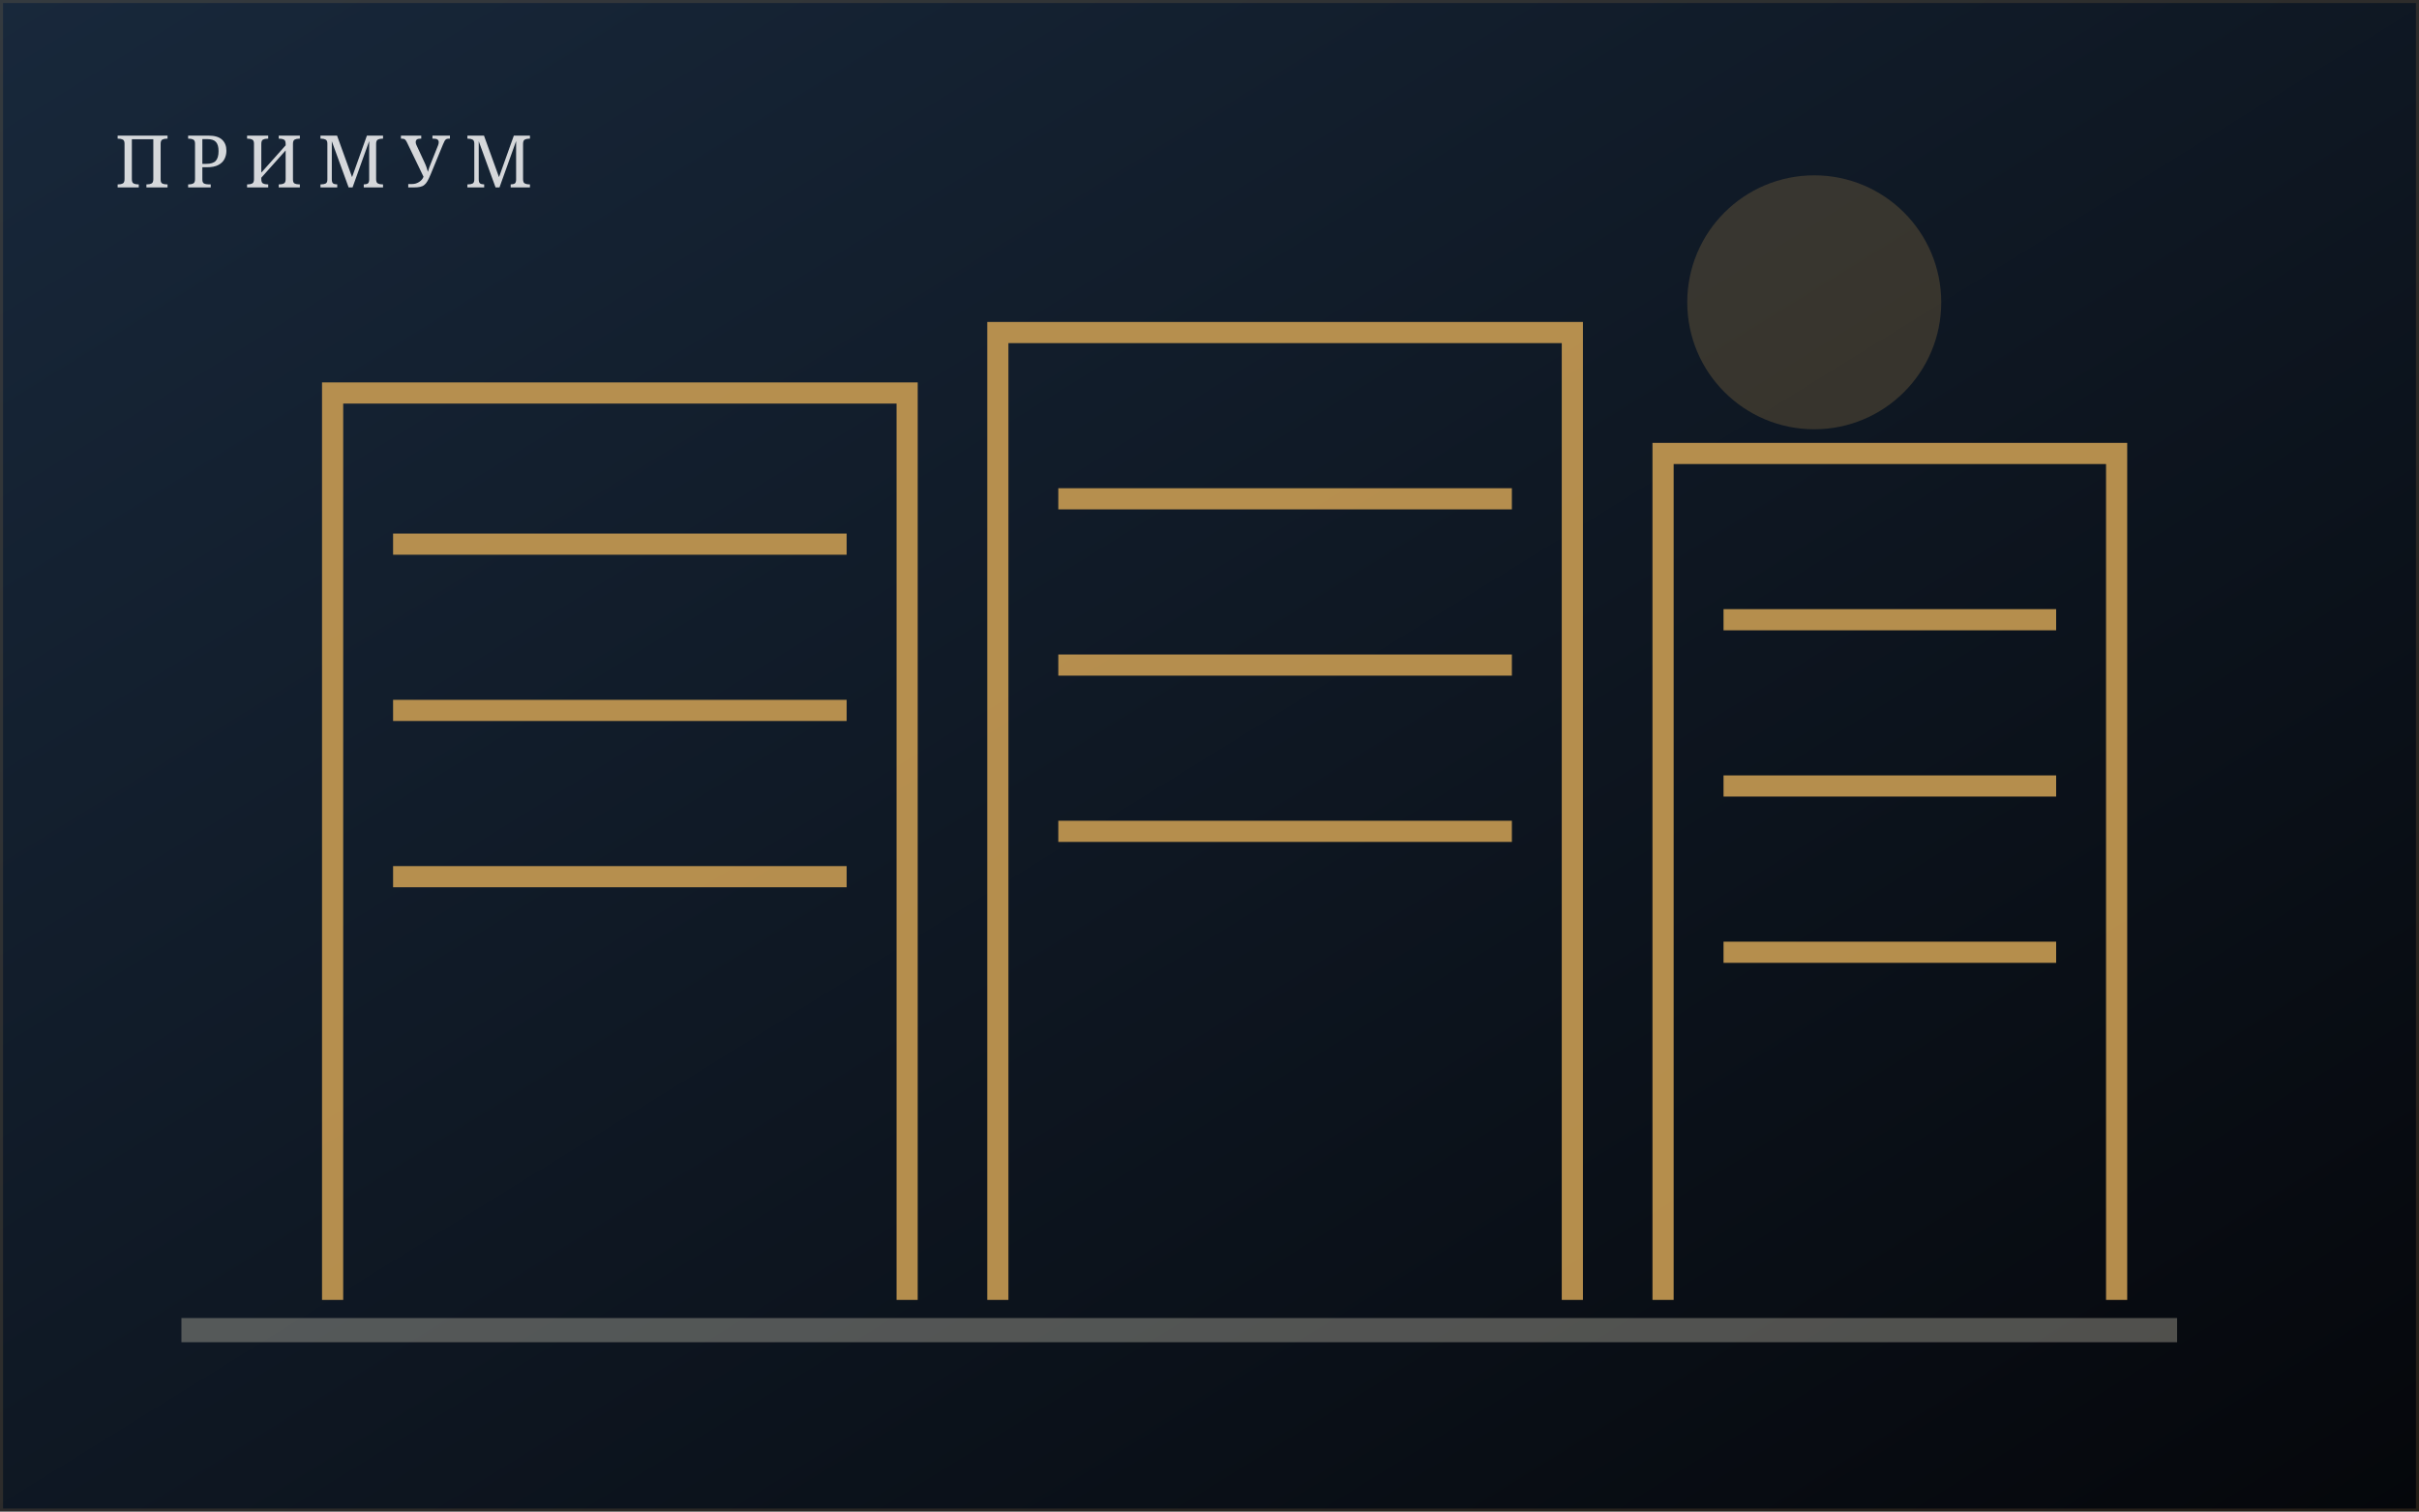
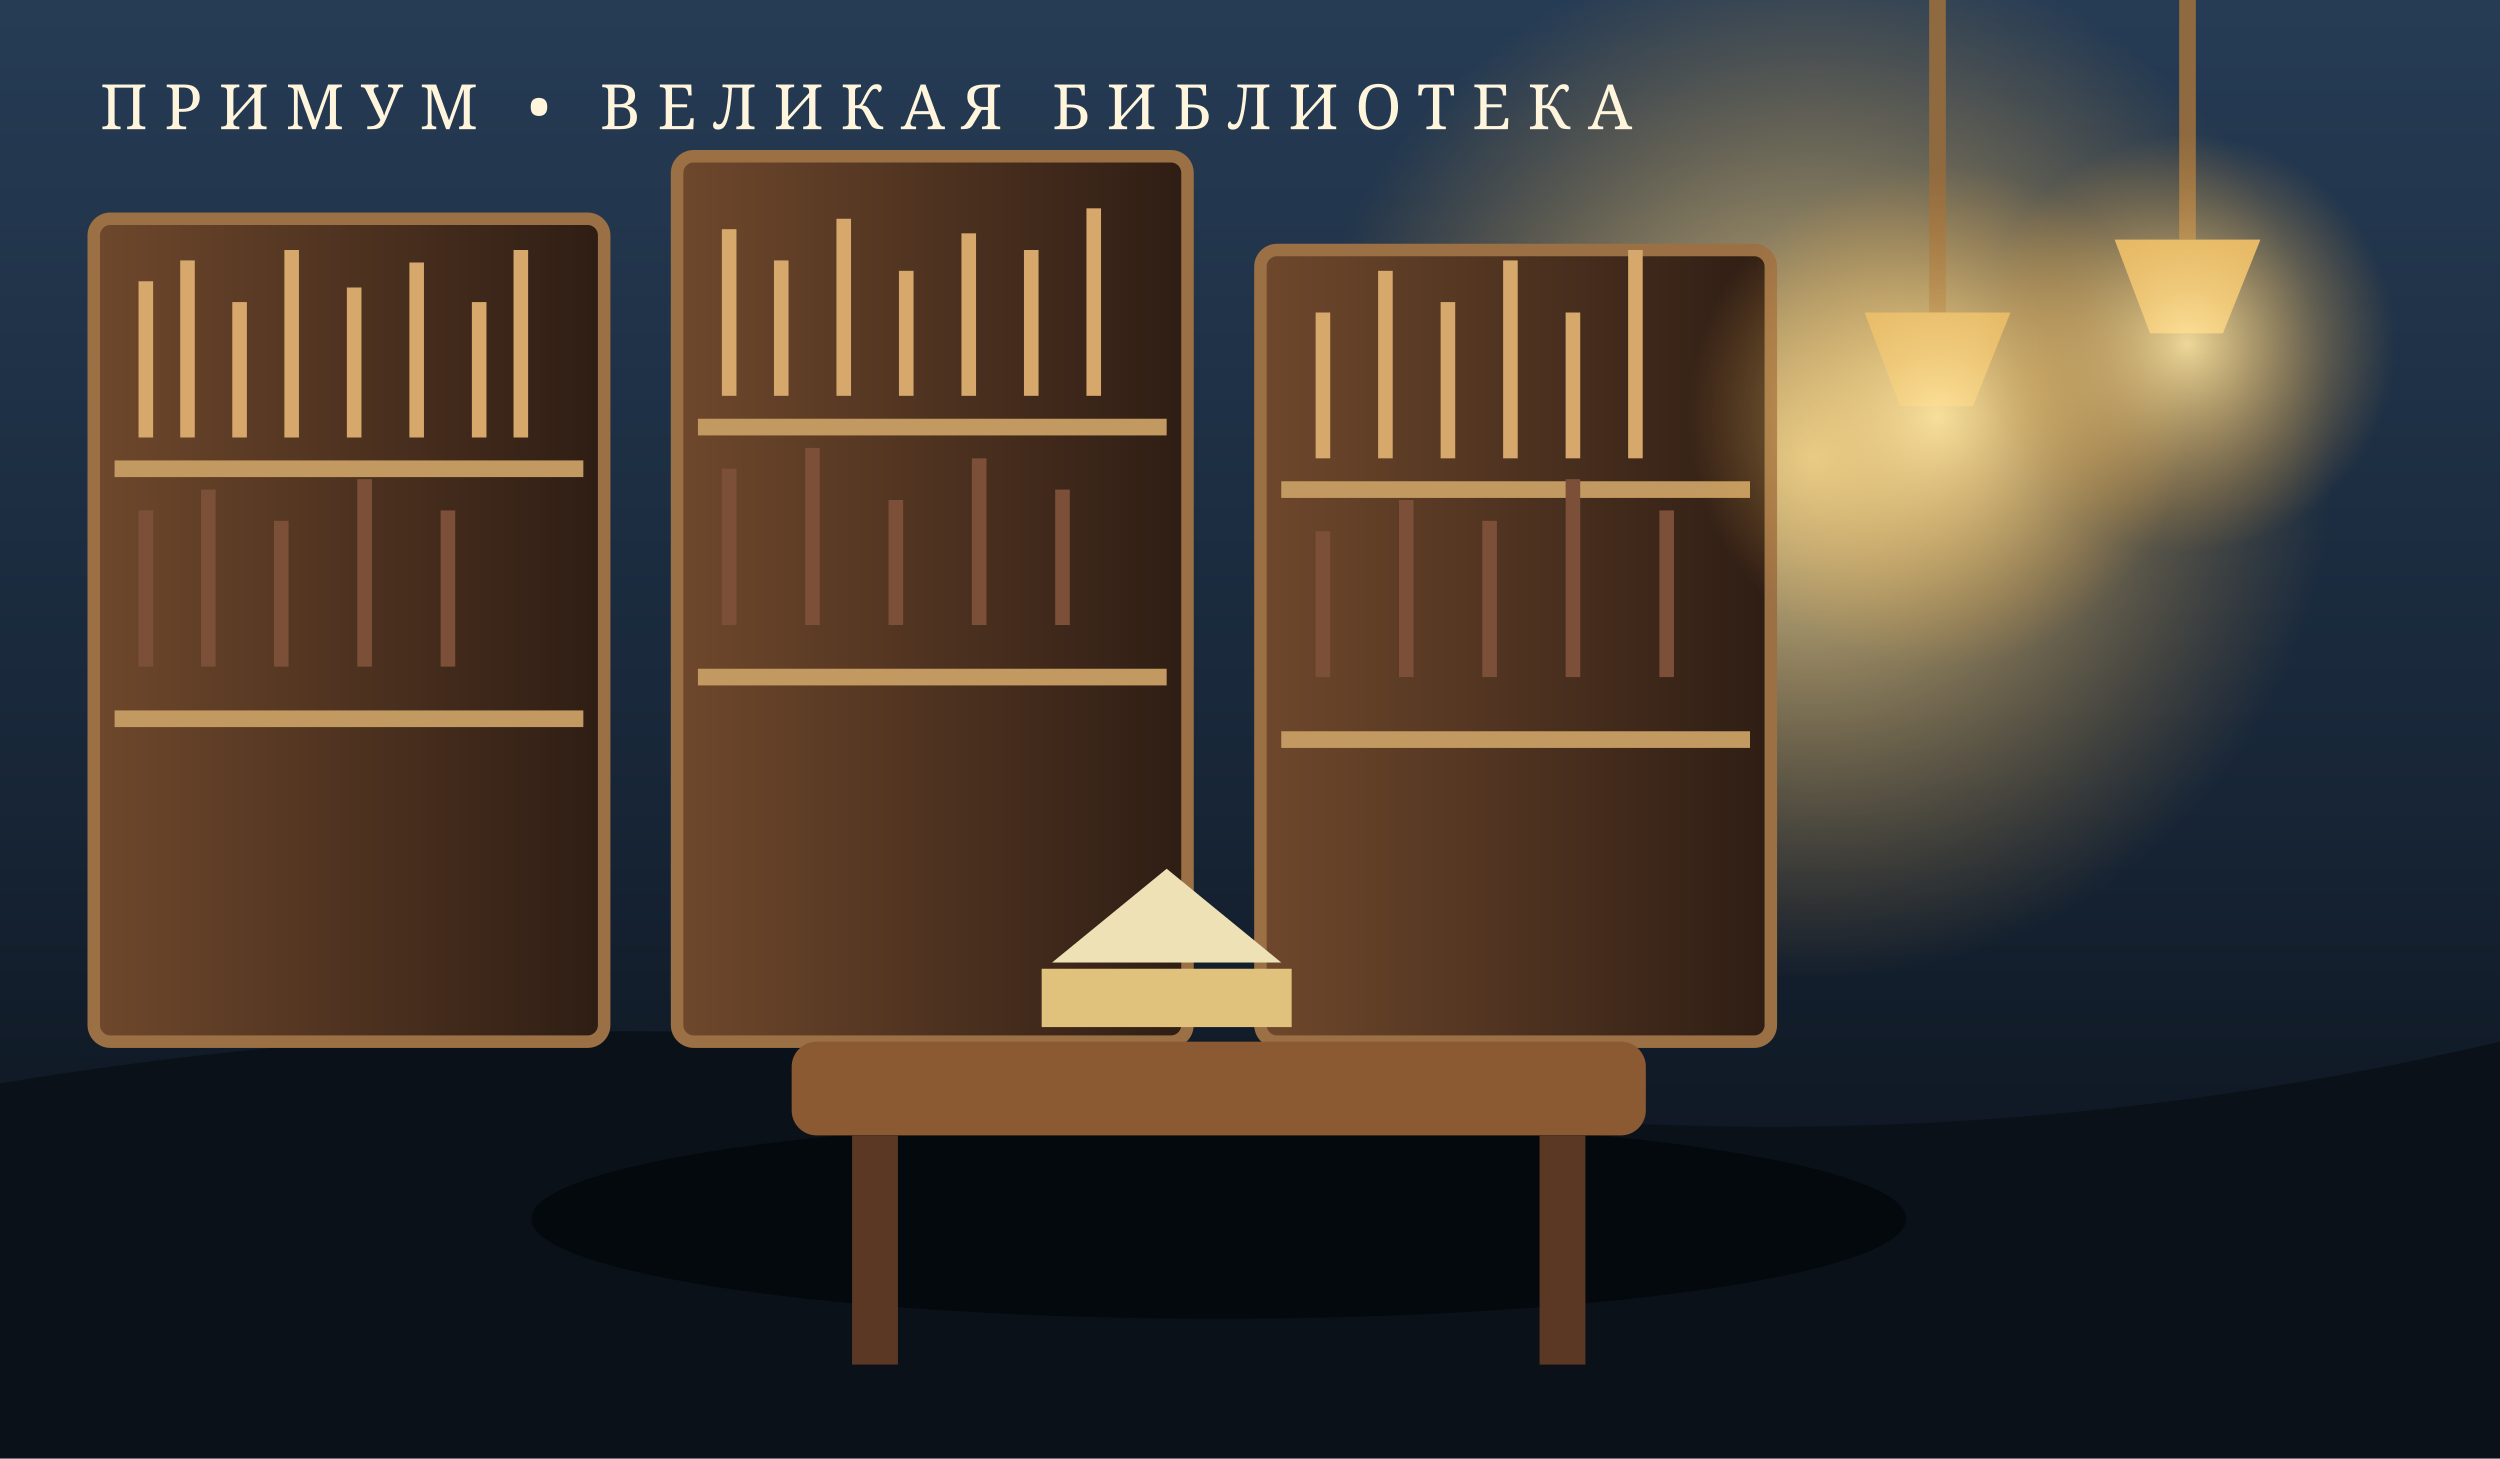
- <svg xmlns="http://www.w3.org/2000/svg" viewBox="0 0 800 500" preserveAspectRatio="xMidYMid slice">
+ <svg xmlns="http://www.w3.org/2000/svg" viewBox="0 0 1200 700" preserveAspectRatio="xMidYMid slice">
  <defs>
-     <linearGradient id="g" x1="0" y1="0" x2="1" y2="1">
-       <stop stop-color="#18283b" />
-       <stop offset="1" stop-color="#05070b" />
+     <linearGradient id="bg" x2="0" y2="1">
+       <stop stop-color="#263c55" />
+       <stop offset=".55" stop-color="#172536" />
+       <stop offset="1" stop-color="#080c13" />
    </linearGradient>
+     <linearGradient id="wood">
+       <stop stop-color="#6f482c" />
+       <stop offset="1" stop-color="#2e1d14" />
+     </linearGradient>
+     <radialGradient id="lamp">
+       <stop stop-color="#ffe6a0" stop-opacity=".9" />
+       <stop offset="1" stop-color="#d99b3e" stop-opacity="0" />
+     </radialGradient>
  </defs>
-   <rect width="800" height="500" fill="url(#g)" />
-   <rect width="800" height="500" fill="url(#g)" opacity=".25" />
-   <g fill="none" stroke="#c89b52" stroke-width="7" opacity=".9">
-     <path d="M110 430V130h190v300M330 430V110h190v320M550 430V150h150v280" />
-     <path d="M130 180h150M130 235h150M130 290h150M350 165h150M350 220h150M350 275h150M570 205h110M570 260h110M570 315h110" />
+   <rect width="1200" height="700" fill="url(#bg)" />
+   <circle cx="870" cy="220" r="250" fill="url(#lamp)" />
+   <path d="M0 520Q300 470 600 520T1200 500V700H0Z" fill="#0b1119" />
+   <g fill="url(#wood)" stroke="#9b7045" stroke-width="6">
+     <rect x="45" y="105" width="245" height="395" rx="8" />
+     <rect x="325" y="75" width="245" height="425" rx="8" />
+     <rect x="605" y="120" width="245" height="380" rx="8" />
  </g>
-   <path d="M60 440h660" stroke="#d8d0bc" stroke-width="8" opacity=".35" />
-   <circle cx="600" cy="100" r="42" fill="#c89b52" opacity=".22" />
-   <text x="38" y="62" fill="white" opacity=".82" font-family="Georgia,serif" font-size="24" letter-spacing="5">ПРИМУМ</text>
-   <rect width="800" height="500" fill="none" stroke="#c89b52" stroke-opacity=".16" stroke-width="2" />
+   <g stroke="#c29a61" stroke-width="8">
+     <path d="M55 225h225M55 345h225M335 205h225M335 325h225M615 235h225M615 355h225" />
+   </g>
+   <g stroke-width="7">
+     <path d="M70 135v75M90 125v85M115 145v65M140 120v90M170 138v72M200 126v84M230 145v65M250 120v90M350 110v80M375 125v65M405 105v85M435 130v60M465 112v78M495 120v70M525 100v90M635 150v70M665 130v90M695 145v75M725 125v95M755 150v70M785 120v100" stroke="#d6a86b" />
+   </g>
+   <g stroke="#7c4f38" stroke-width="7">
+     <path d="M70 245v75M100 235v85M135 250v70M175 230v90M215 245v75M350 225v75M390 215v85M430 240v60M470 220v80M510 235v65M635 255v70M675 240v85M715 250v75M755 230v95M800 245v80" />
+   </g>
+   <ellipse cx="585" cy="585" rx="330" ry="48" fill="#020509" opacity=".7" />
+   <rect x="380" y="500" width="410" height="45" rx="12" fill="#8b5a32" />
+   <path d="M420 545v110M750 545v110" stroke="#5b3824" stroke-width="22" />
+   <rect x="500" y="465" width="120" height="28" fill="#e0c27d" />
+   <path d="M505 462l55-45 55 45" fill="#eee1b6" />
+   <path d="M930 0v150M1050 0v115" stroke="#8f6a40" stroke-width="8" />
+   <path d="M895 150h70l-18 45h-35zM1015 115h70l-18 45h-35z" fill="#e4b965" />
+   <circle cx="930" cy="200" r="120" fill="url(#lamp)" />
+   <circle cx="1050" cy="165" r="100" fill="url(#lamp)" />
+   <text x="48" y="62" fill="#fff5dc" font-family="Georgia,serif" font-size="30" letter-spacing="8">ПРИМУМ • ВЕЛИКАЯ БИБЛИОТЕКА</text>
</svg>
